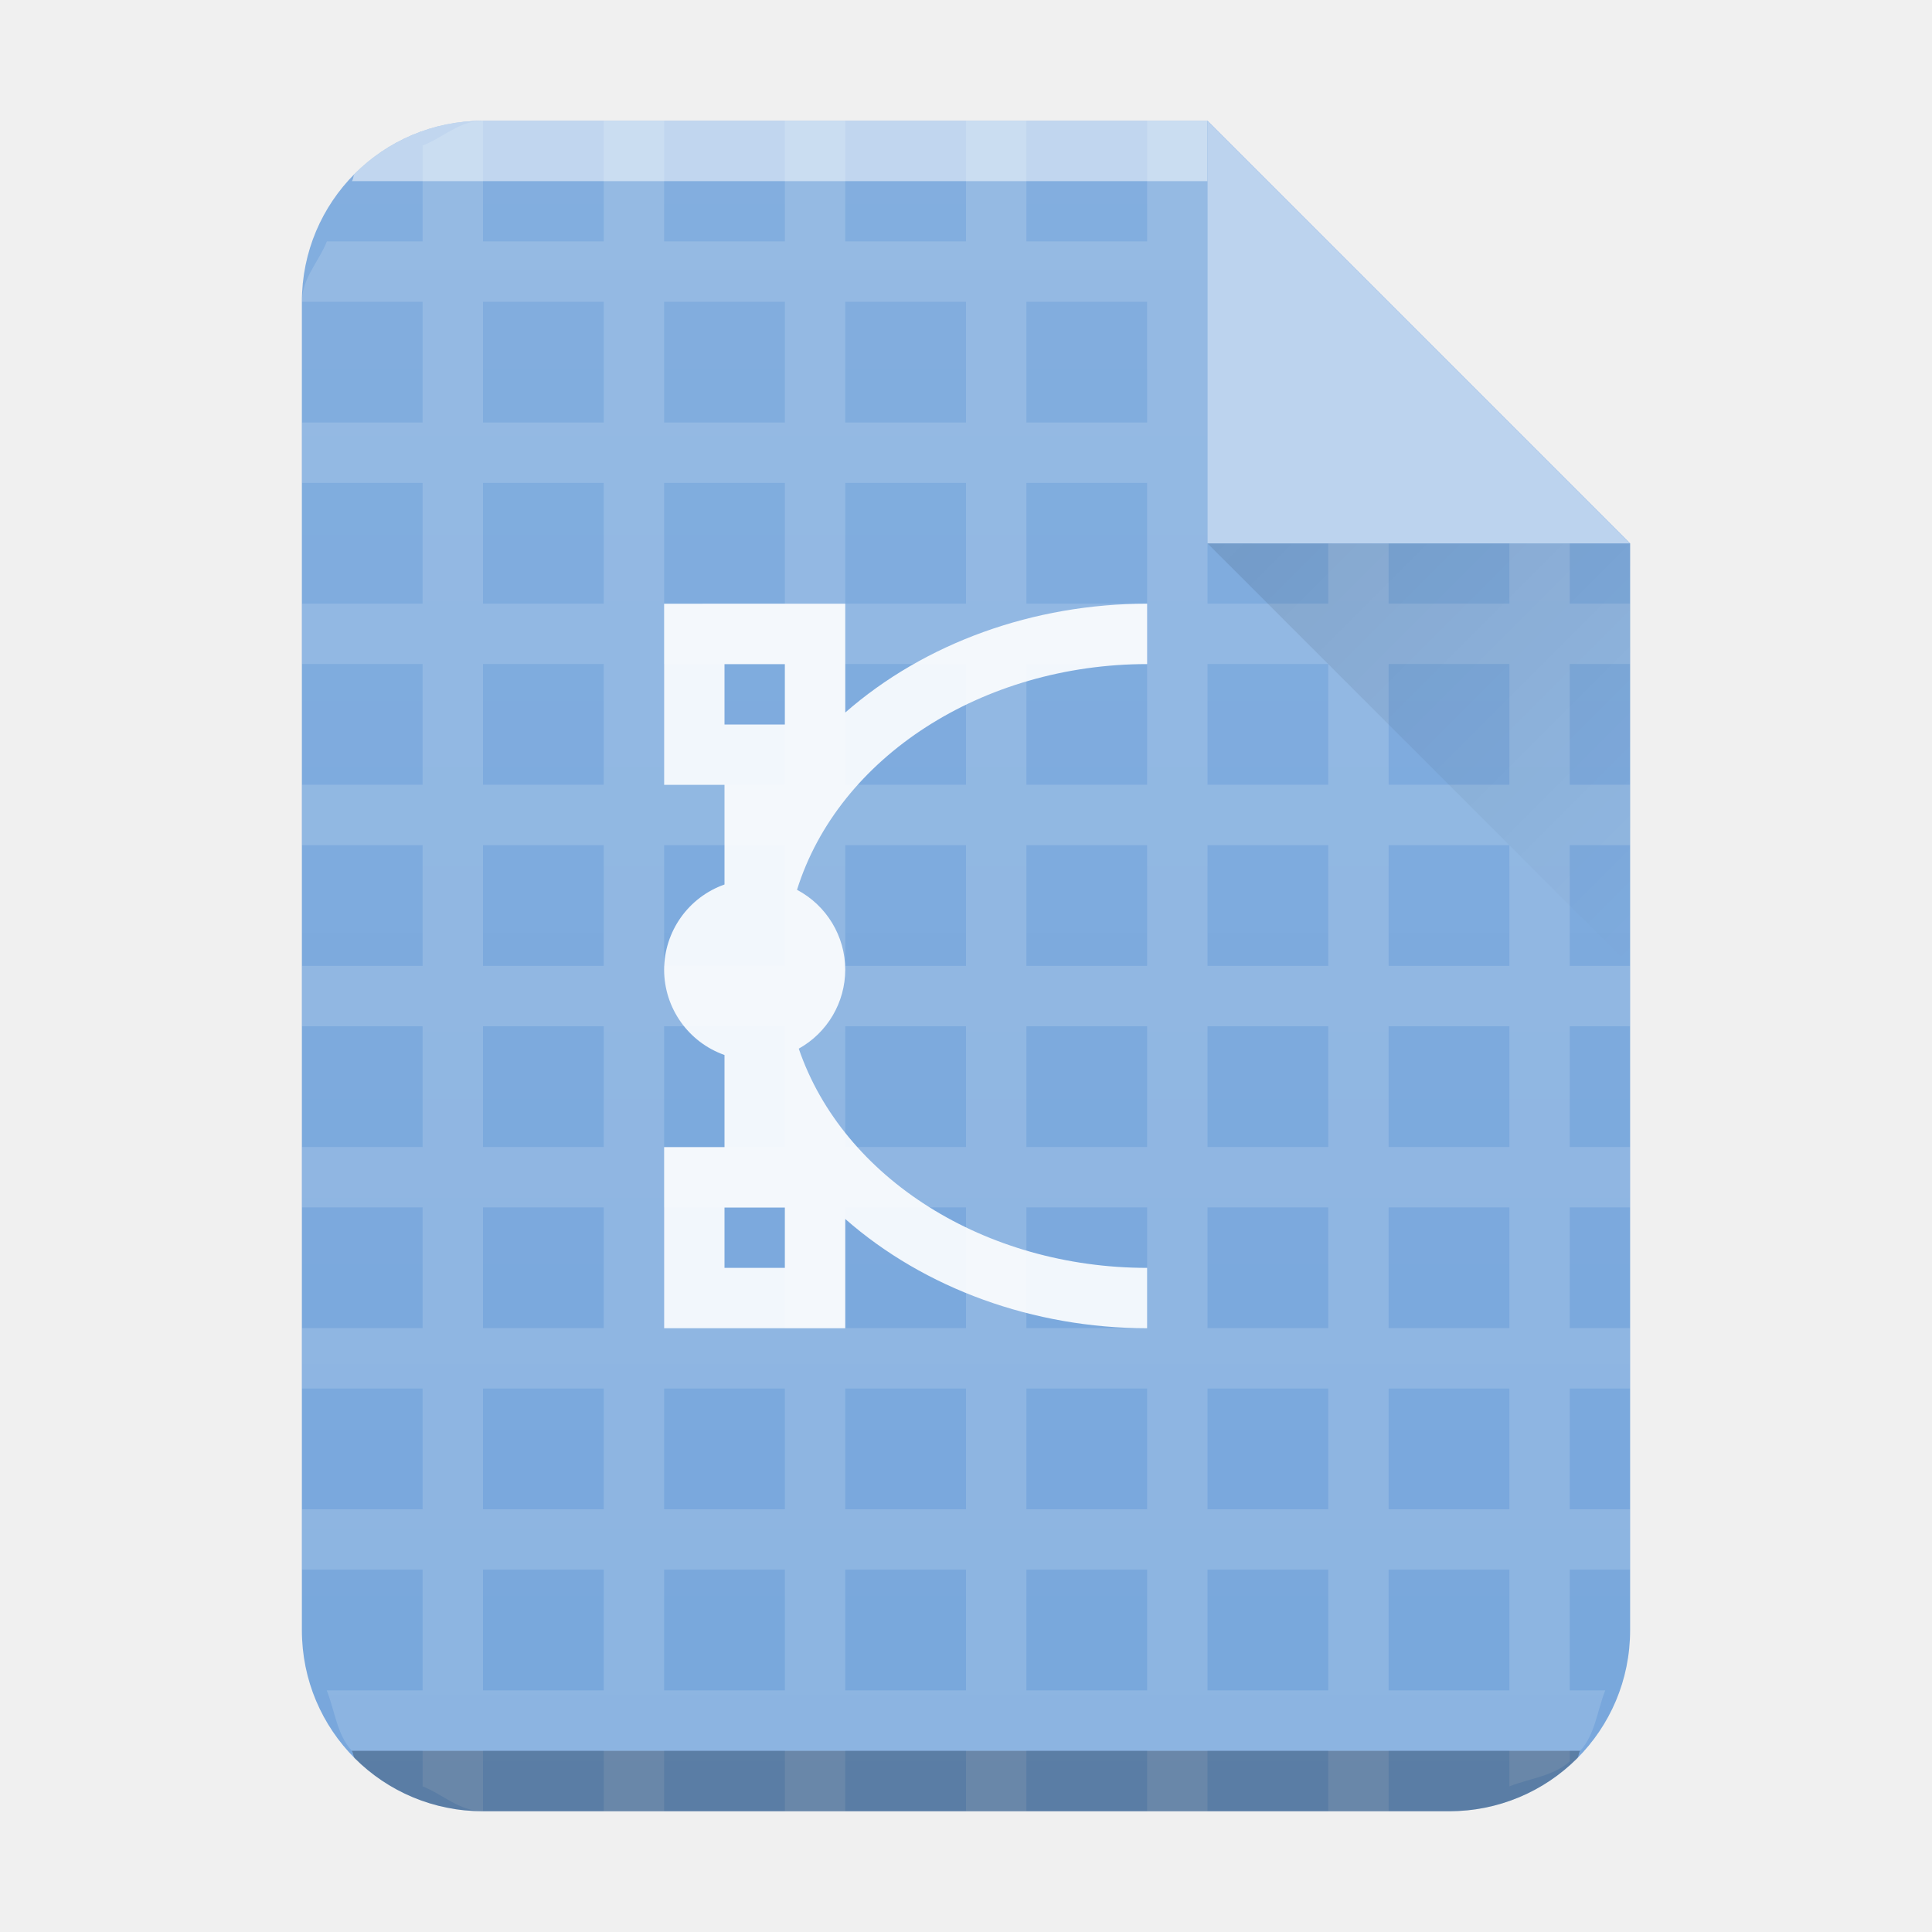
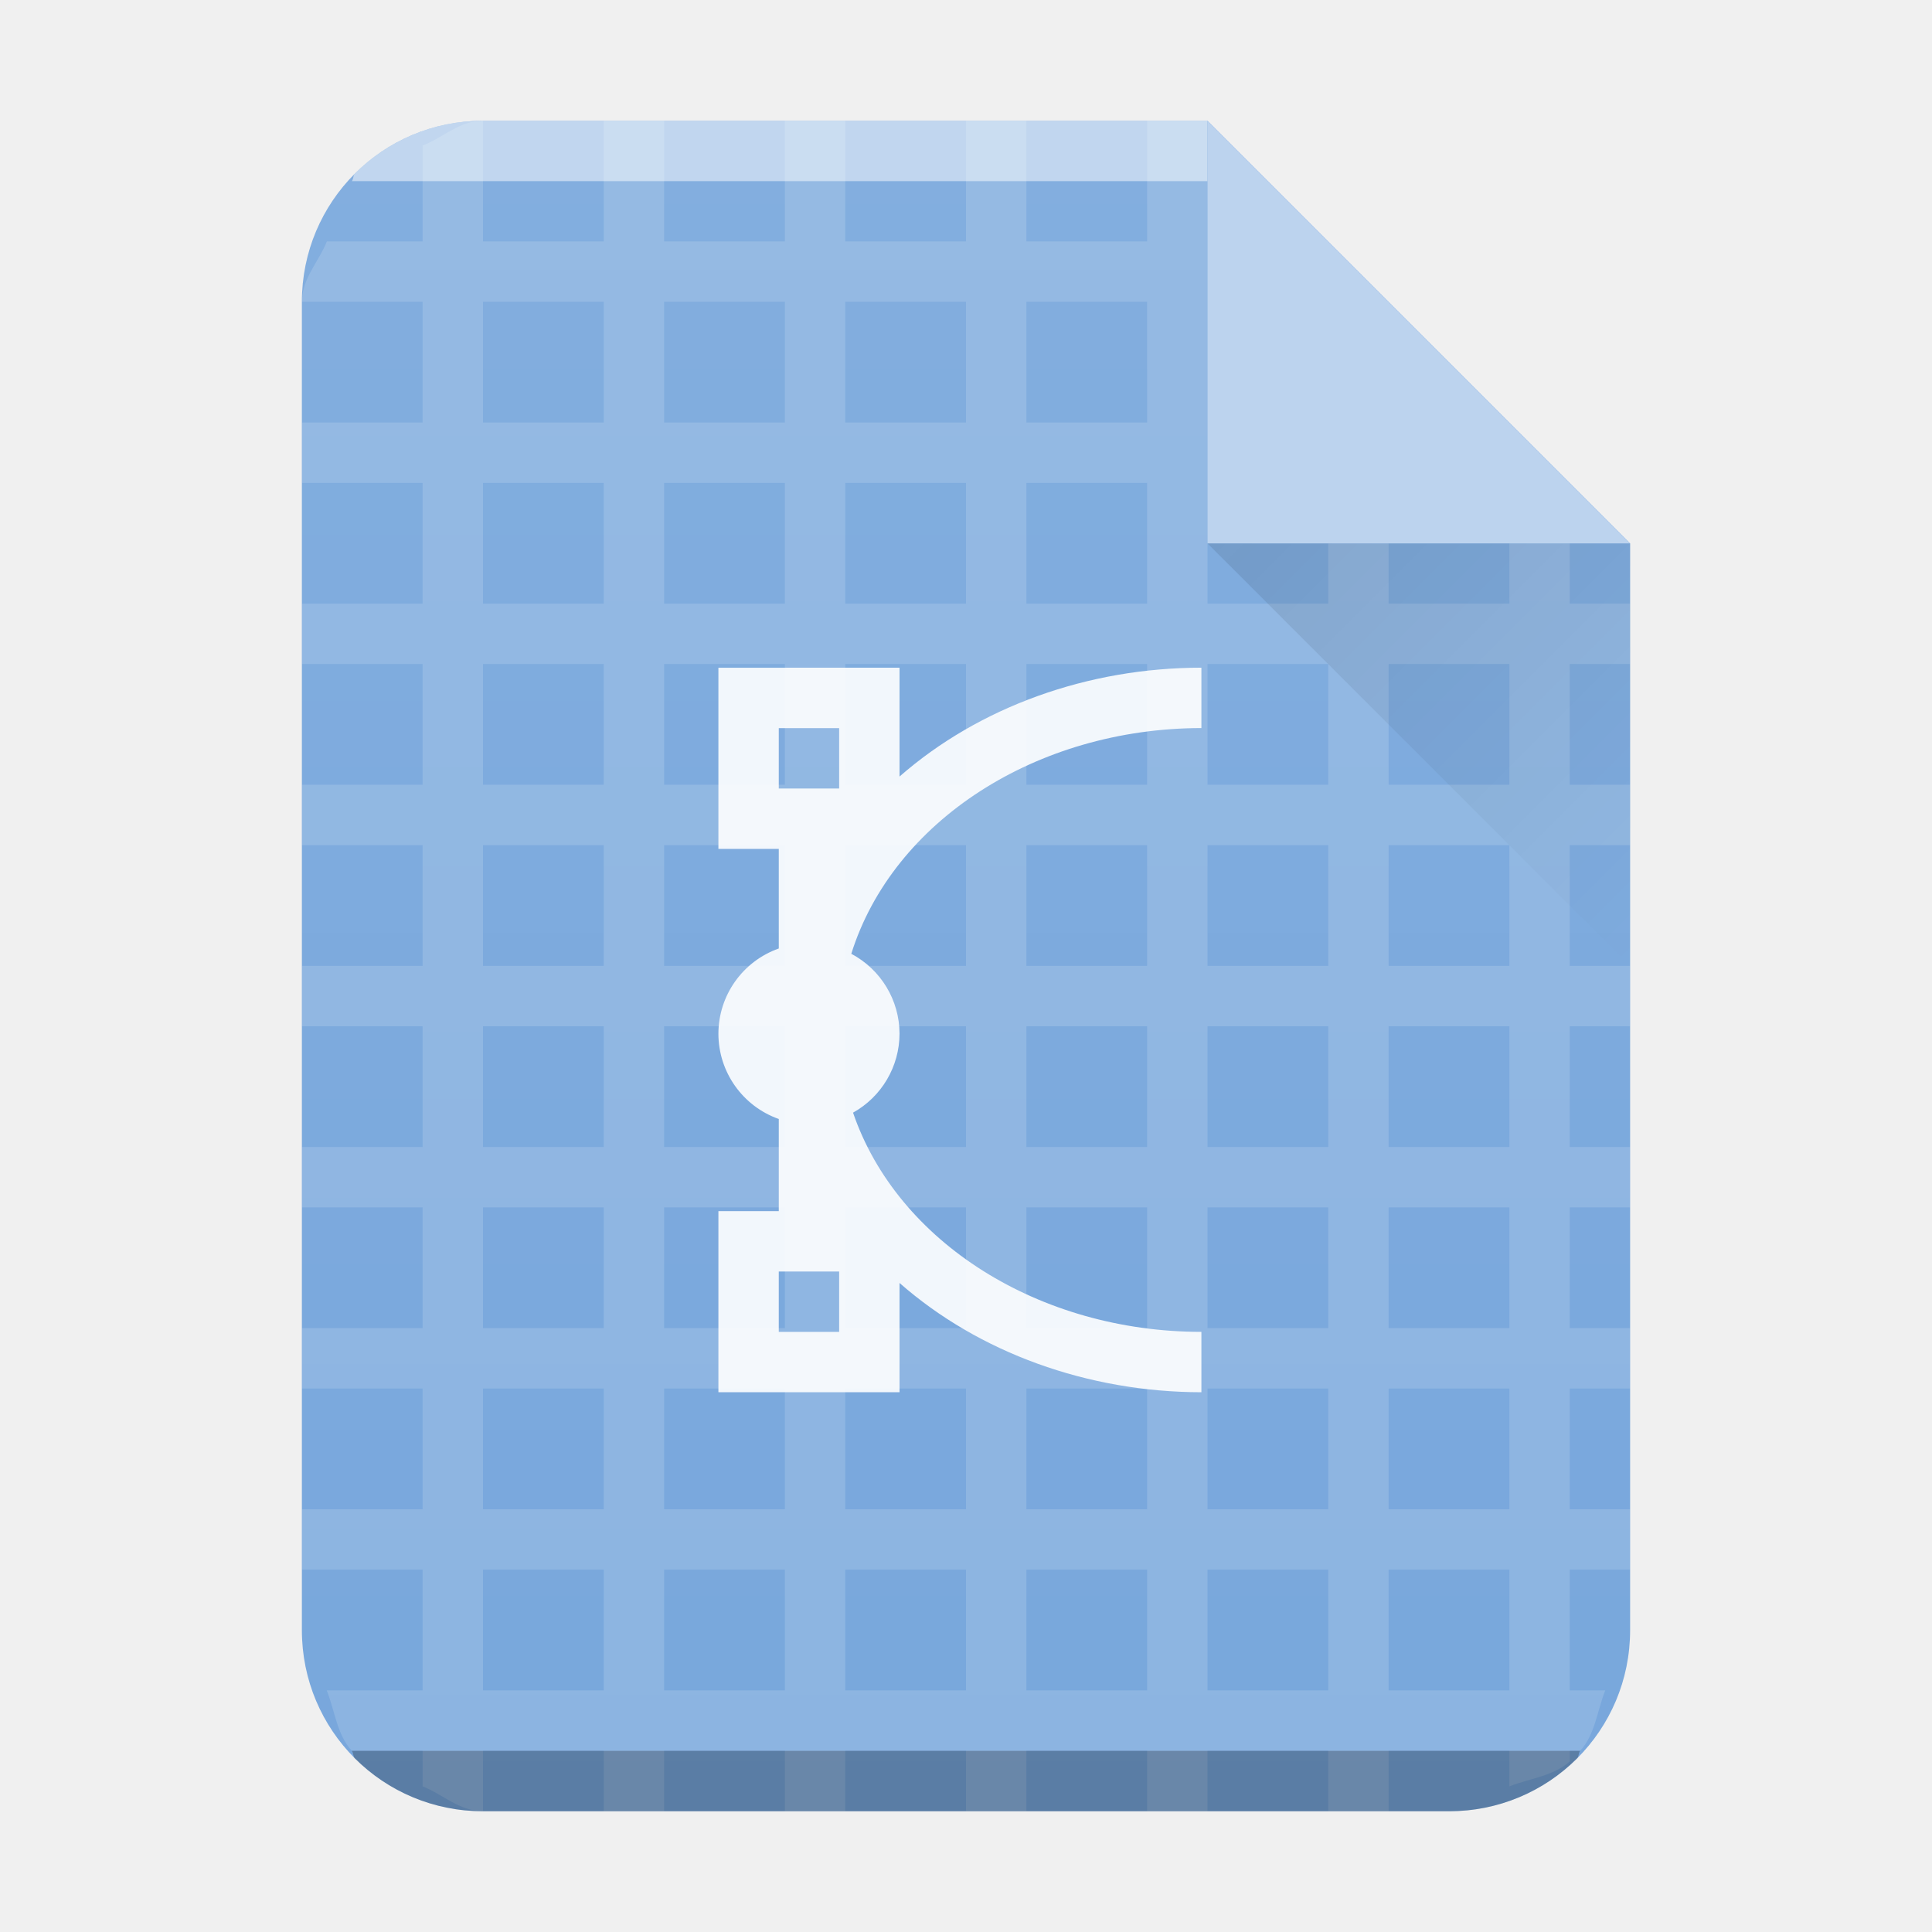
- <svg xmlns="http://www.w3.org/2000/svg" xmlns:xlink="http://www.w3.org/1999/xlink" width="32" height="32">
-   <defs>
+ <svg xmlns="http://www.w3.org/2000/svg" xmlns:xlink="http://www.w3.org/1999/xlink" width="32" height="32" version="1.1" id="svg33">
+   <defs id="defs13">
    <linearGradient id="c" y1="17" y2="24" x1="47" x2="54" gradientUnits="userSpaceOnUse" gradientTransform="translate(357.57 507.8)">
-       <stop stop-color="#060606" />
-       <stop offset="1" stop-opacity="0" />
+       <stop stop-color="#060606" id="stop2" />
+       <stop offset="1" stop-opacity="0" id="stop4" />
    </linearGradient>
    <linearGradient xlink:href="#a" id="b" x1="5" y1="30" x2="5" y2="2" gradientUnits="userSpaceOnUse" gradientTransform="translate(-20)" />
    <linearGradient id="a" y1="392.36" y2="365.36" x2="0" gradientUnits="userSpaceOnUse" gradientTransform="translate(309.57 152.44)">
-       <stop stop-color="#fff" stop-opacity="0" />
-       <stop offset="1" stop-color="#fff" stop-opacity=".2" />
+       <stop stop-color="#fff" stop-opacity="0" id="stop8" />
+       <stop offset="1" stop-color="#fff" stop-opacity=".2" id="stop10" />
    </linearGradient>
  </defs>
-   <path d="M20 2H8C6.338 2 5 3.338 5 5v22c0 1.662 1.338 3 3 3h16c1.662 0 3-1.338 3-3V9z" fill="#78a7dc" />
-   <path d="M8 2c-.391 0-.658.277-1 .412v1.586H5.414c-.135.341-.411.608-.412.998v.002H7v2H5.002v1H7v2H5.002v1H7v2H5.002v1H7v2H5.002v1H7v2H5.002v1H7v2H5.002v1H7v2H5.002v1H7v2H5.412c.135.343.17.733.414 1H7v.59c.34.134.607.41.996.41H8v-1h2v1h1v-1h2v1h1v-1h2v1h1v-1h2v1h1v-1h2v1h1v-1h2v.59c.342-.135.733-.17 1-.414v-.176h.174c.244-.267.279-.657.414-1H26v-2h1v-1h-1v-2h1v-1h-1v-2h1v-1h-1v-2h1v-1h-1v-2h1v-1h-1v-2h1v-1h-1V9h-1v.998h-2V9h-1v.998h-2V2h-1v1.998h-2V2h-1v1.998h-2V2h-1v1.998h-2V2h-1v1.998H8zm0 2.998h2v2H8zm3 0h2v2h-2zm3 0h2v2h-2zm3 0h2v2h-2zm-9 3h2v2H8zm3 0h2v2h-2zm3 0h2v2h-2zm3 0h2v2h-2zm-9 3h2v2H8zm3 0h2v2h-2zm3 0h2v2h-2zm3 0h2v2h-2zm3 0h2v2h-2zm3 0h2v2h-2zm-15 3h2v2H8zm3 0h2v2h-2zm3 0h2v2h-2zm3 0h2v2h-2zm3 0h2v2h-2zm3 0h2v2h-2zm-15 3h2v2H8zm3 0h2v2h-2zm3 0h2v2h-2zm3 0h2v2h-2zm3 0h2v2h-2zm3 0h2v2h-2zm-15 3h2v2H8zm3 0h2v2h-2zm3 0h2v2h-2zm3 0h2v2h-2zm3 0h2v2h-2zm3 0h2v2h-2zm-15 3h2v2H8v-1zm3 0h2v2h-2v-1zm3 0h2v2h-2v-1zm3 0h2v2h-2v-1zm3 0h2v2h-2v-1zm3 0h2v2h-2v-1zm-15 3h2v2H8v-1zm3 0h2v2h-2v-1zm3 0h2v2h-2v-1zm3 0h2v2h-2v-1zm3 0h2v2h-2v-1zm3 0h2v2h-2v-1z" color="#000" opacity=".15" fill="#fff" />
-   <path d="M8 2a2.99 2.99 0 00-2.123.877c-.031.031-.02.09-.05.123H20V2z" color="#000" opacity=".5" fill="#fff" />
-   <path d="M5.826 29c.03.033.02.092.051.123A2.99 2.99 0 008 30h16a2.99 2.99 0 002.123-.877c.031-.031.02-.09.05-.123z" color="#000" opacity=".25" />
-   <path d="M20 2H8C6.338 2 5 3.338 5 5v22c0 1.662 1.338 3 3 3h16c1.662 0 3-1.338 3-3V9z" opacity=".4" fill="url(#b)" />
-   <g fill-rule="evenodd">
-     <path d="M404.57 524.8l7 7v-7z" opacity=".1" fill="url(#c)" transform="translate(-384.57 -515.8)" />
-     <path d="M27 9l-7-7v7z" color="#000" fill="#bcd3ee" />
-     <path d="M11 10v3h1v1.65a1.5 1.5 0 00-1 1.412 1.5 1.5 0 001 1.412V19h-1v3h3V20.19A7 6 0 0019 22v-1a6 5 0 01-5.77-3.631A1.5 1.5 0 0014 16.06a1.5 1.5 0 00-.799-1.322A6 5 0 0119 10.999v-1a7 6 0 00-5 1.803V9.999zm1 1h1v1h-1zm0 9h1v1h-1z" color="#4d4d4d" opacity=".9" fill="#fff" />
+   <path d="M20 2H8C6.338 2 5 3.338 5 5v22c0 1.662 1.338 3 3 3h16c1.662 0 3-1.338 3-3V9z" fill="#78a7dc" id="path15" />
+   <path d="M8 2c-.391 0-.658.277-1 .412v1.586H5.414c-.135.341-.411.608-.412.998v.002H7v2H5.002v1H7v2H5.002v1H7v2H5.002v1H7v2H5.002v1H7v2H5.002v1H7v2H5.002v1H7v2H5.002v1H7v2H5.412c.135.343.17.733.414 1H7v.59c.34.134.607.41.996.41H8v-1h2v1h1v-1h2v1h1v-1h2v1h1v-1h2v1h1v-1h2v1h1v-1h2v.59c.342-.135.733-.17 1-.414v-.176h.174c.244-.267.279-.657.414-1H26v-2h1v-1h-1v-2h1v-1h-1v-2h1v-1h-1v-2h1v-1h-1v-2h1v-1h-1v-2h1v-1h-1V9h-1v.998h-2V9h-1v.998h-2V2h-1v1.998h-2V2h-1v1.998h-2V2h-1v1.998h-2V2h-1v1.998H8zm0 2.998h2v2H8zm3 0h2v2h-2zm3 0h2v2h-2zm3 0h2v2h-2zm-9 3h2v2H8zm3 0h2v2h-2zm3 0h2v2h-2zm3 0h2v2h-2zm-9 3h2v2H8zm3 0h2v2h-2zm3 0h2v2h-2zm3 0h2v2h-2zm3 0h2v2h-2zm3 0h2v2h-2zm-15 3h2v2H8zm3 0h2v2h-2zm3 0h2v2h-2zm3 0h2v2h-2zm3 0h2v2h-2zm3 0h2v2h-2zm-15 3h2v2H8zm3 0h2v2h-2zm3 0h2v2h-2zm3 0h2v2h-2zm3 0h2v2h-2zm3 0h2v2h-2zm-15 3h2v2H8zm3 0h2v2h-2zm3 0h2v2h-2zm3 0h2v2h-2zm3 0h2v2h-2zm3 0h2v2h-2zm-15 3h2v2H8v-1zm3 0h2v2h-2v-1zm3 0h2v2h-2v-1zm3 0h2v2h-2v-1zm3 0h2v2h-2v-1zm3 0h2v2h-2v-1zm-15 3h2v2H8v-1zm3 0h2v2h-2v-1zm3 0h2v2h-2v-1zm3 0h2v2h-2v-1zm3 0h2v2h-2v-1zm3 0h2v2h-2v-1z" color="#000" opacity=".15" fill="#fff" id="path17" />
+   <path d="M8 2a2.99 2.99 0 00-2.123.877c-.031.031-.02.09-.05.123H20V2z" color="#000" opacity=".5" fill="#fff" id="path19" />
+   <path d="M5.826 29c.03.033.02.092.051.123A2.99 2.99 0 008 30h16a2.99 2.99 0 002.123-.877c.031-.031.02-.09.05-.123z" color="#000" opacity=".25" id="path21" />
+   <path d="M 20,2 H 8 c -1.662,0 -3,1.338 -3,3 v 22 c 0,1.662 1.338,3 3,3 H 24 c 1.662,0 3,-1.338 3,-3 V 9 Z" opacity="0.4" fill="url(#b)" id="path23" style="fill:url(#b)" />
+   <g fill-rule="evenodd" id="g31">
+     <path d="M404.57 524.8l7 7v-7z" opacity=".1" fill="url(#c)" transform="translate(-384.57 -515.8)" id="path25" />
+     <path d="M27 9l-7-7v7z" color="#000" fill="#bcd3ee" id="path27" />
+     <path d="m 11.899,11.06 v 3 h 1 v 1.65 a 1.5,1.5 0 0 0 -1,1.412 1.5,1.5 0 0 0 1,1.412 v 1.526 h -1 v 3 h 3 v -1.81 a 7,6 0 0 0 5,1.81 v -1 a 6,5 0 0 1 -5.77,-3.631 1.5,1.5 0 0 0 0.77,-1.309 1.5,1.5 0 0 0 -0.799,-1.322 6,5 0 0 1 5.799,-3.739 v -1 a 7,6 0 0 0 -5,1.803 v -1.803 z m 1,1 h 1 v 1 h -1 z m 0,9 h 1 v 1 h -1 z" color="#4d4d4d" opacity="0.9" fill="#ffffff" id="path29" />
  </g>
</svg>
